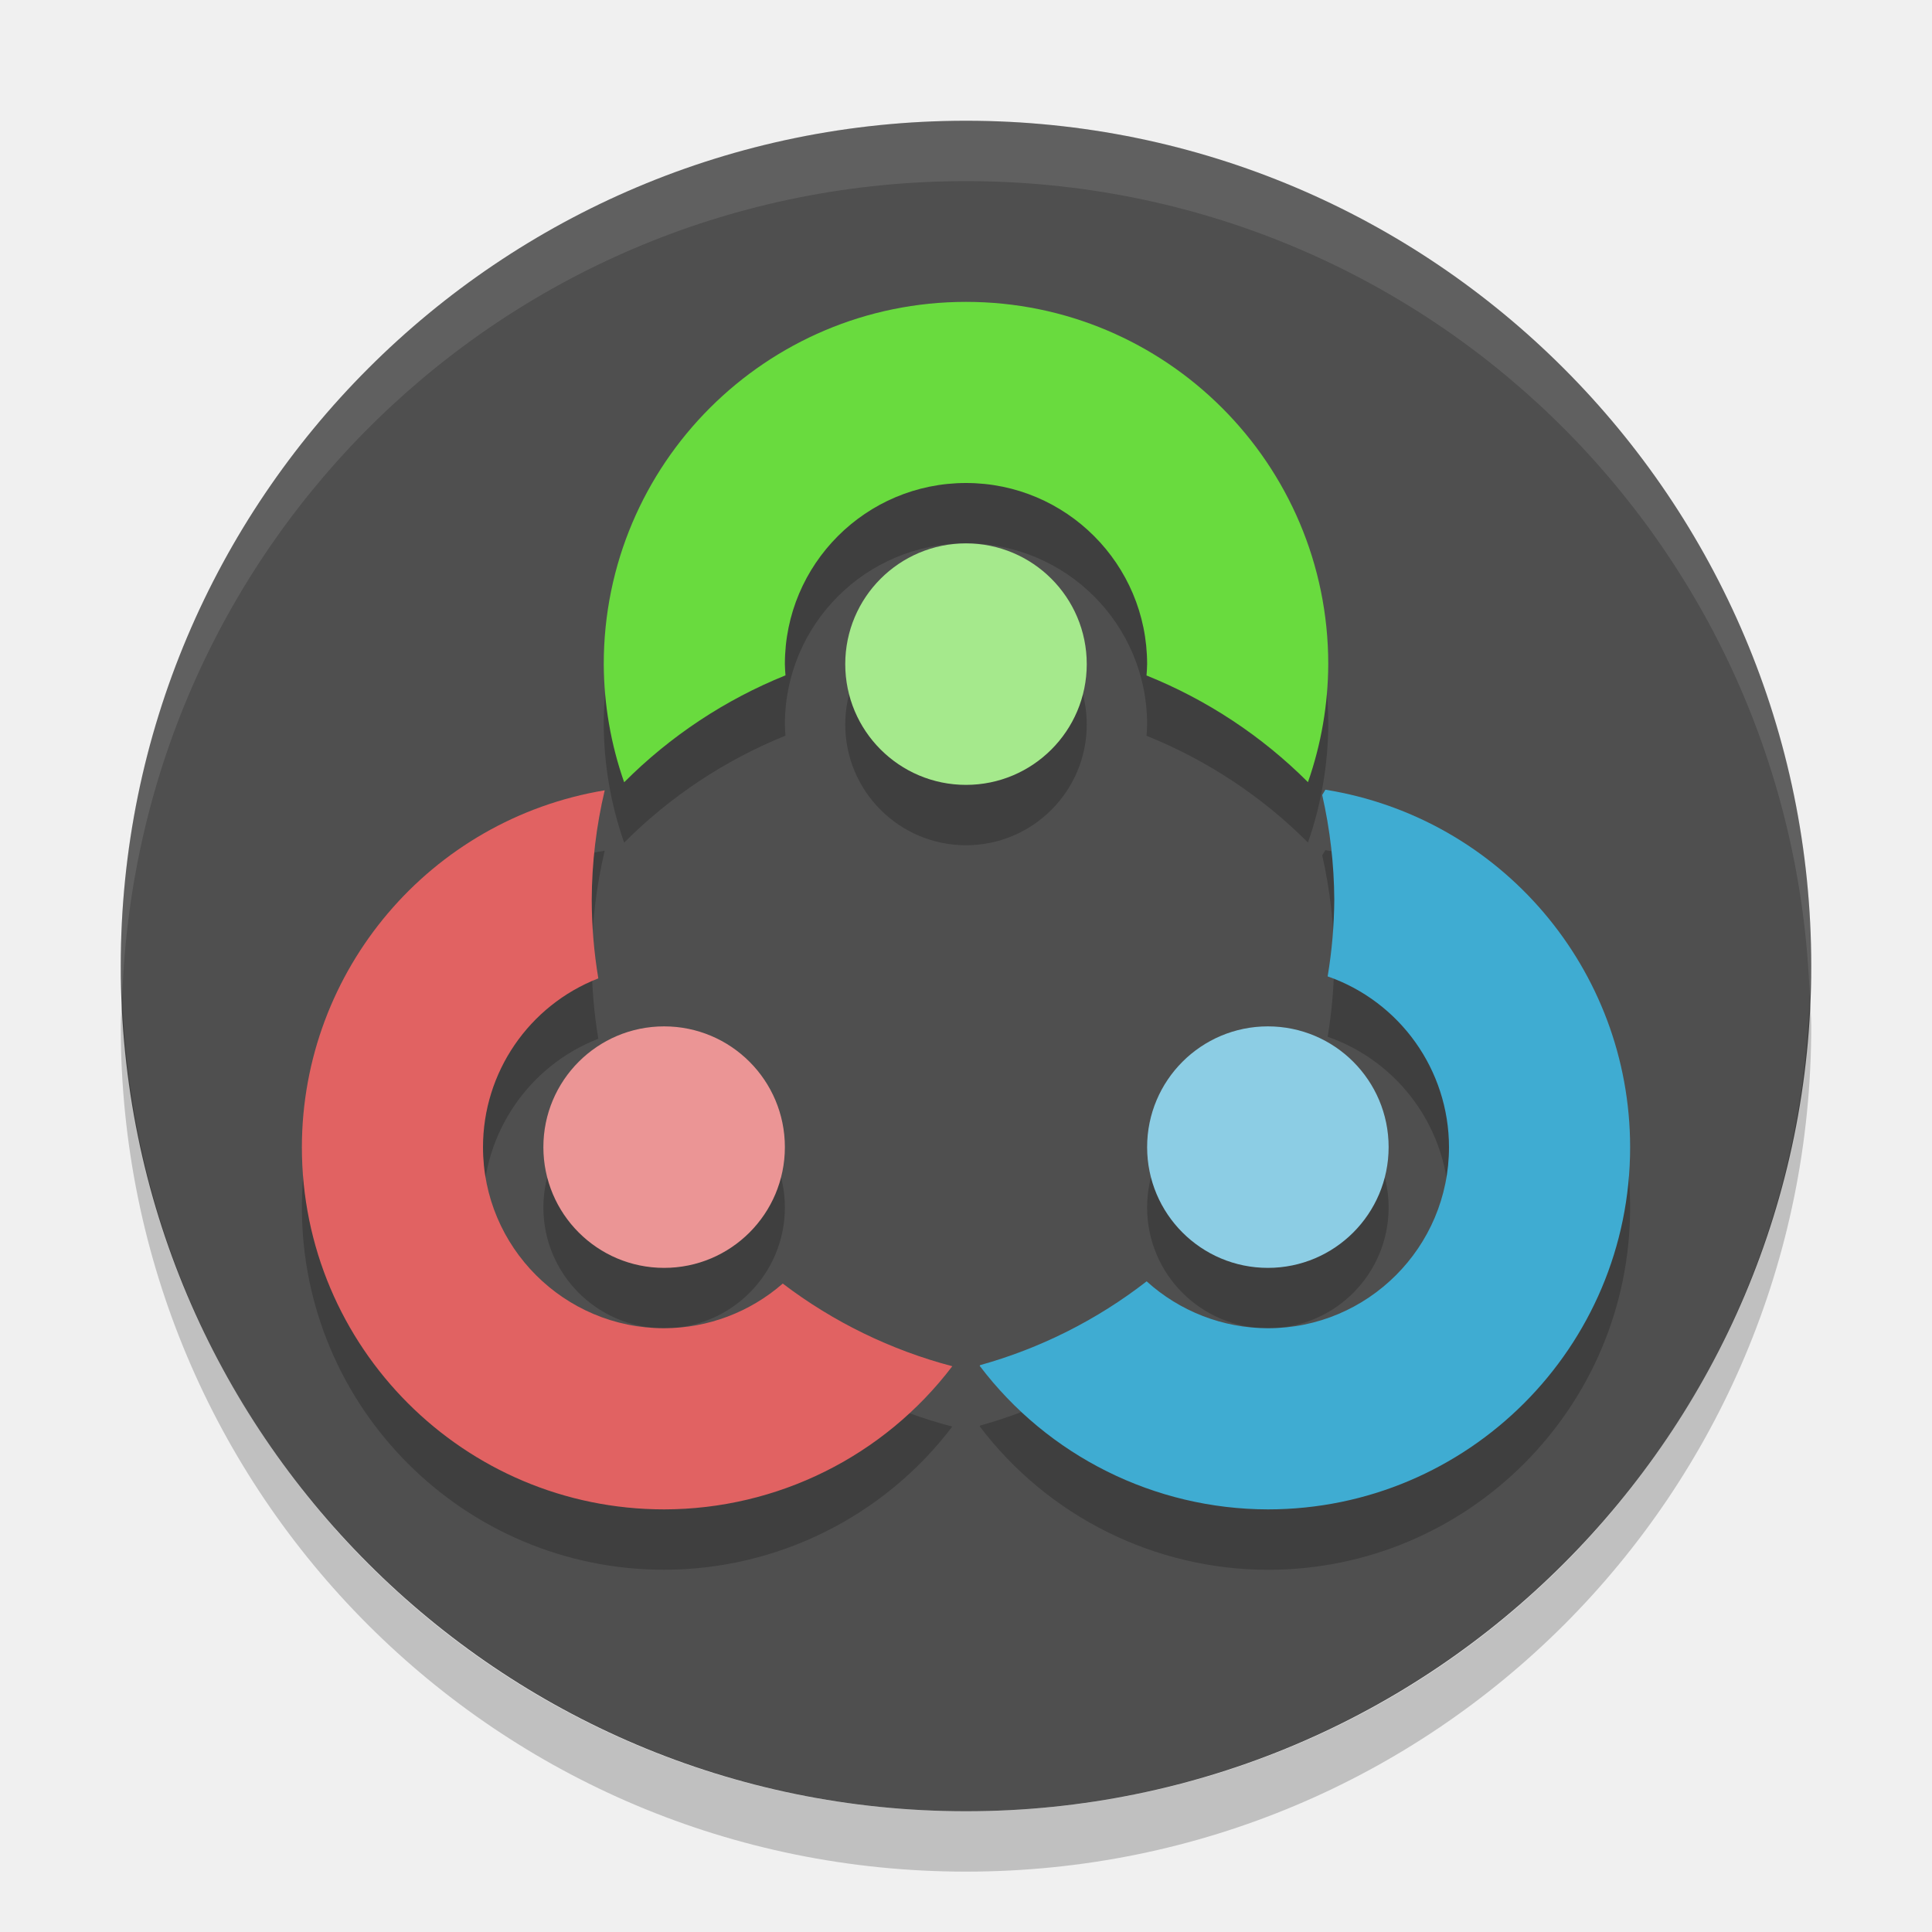
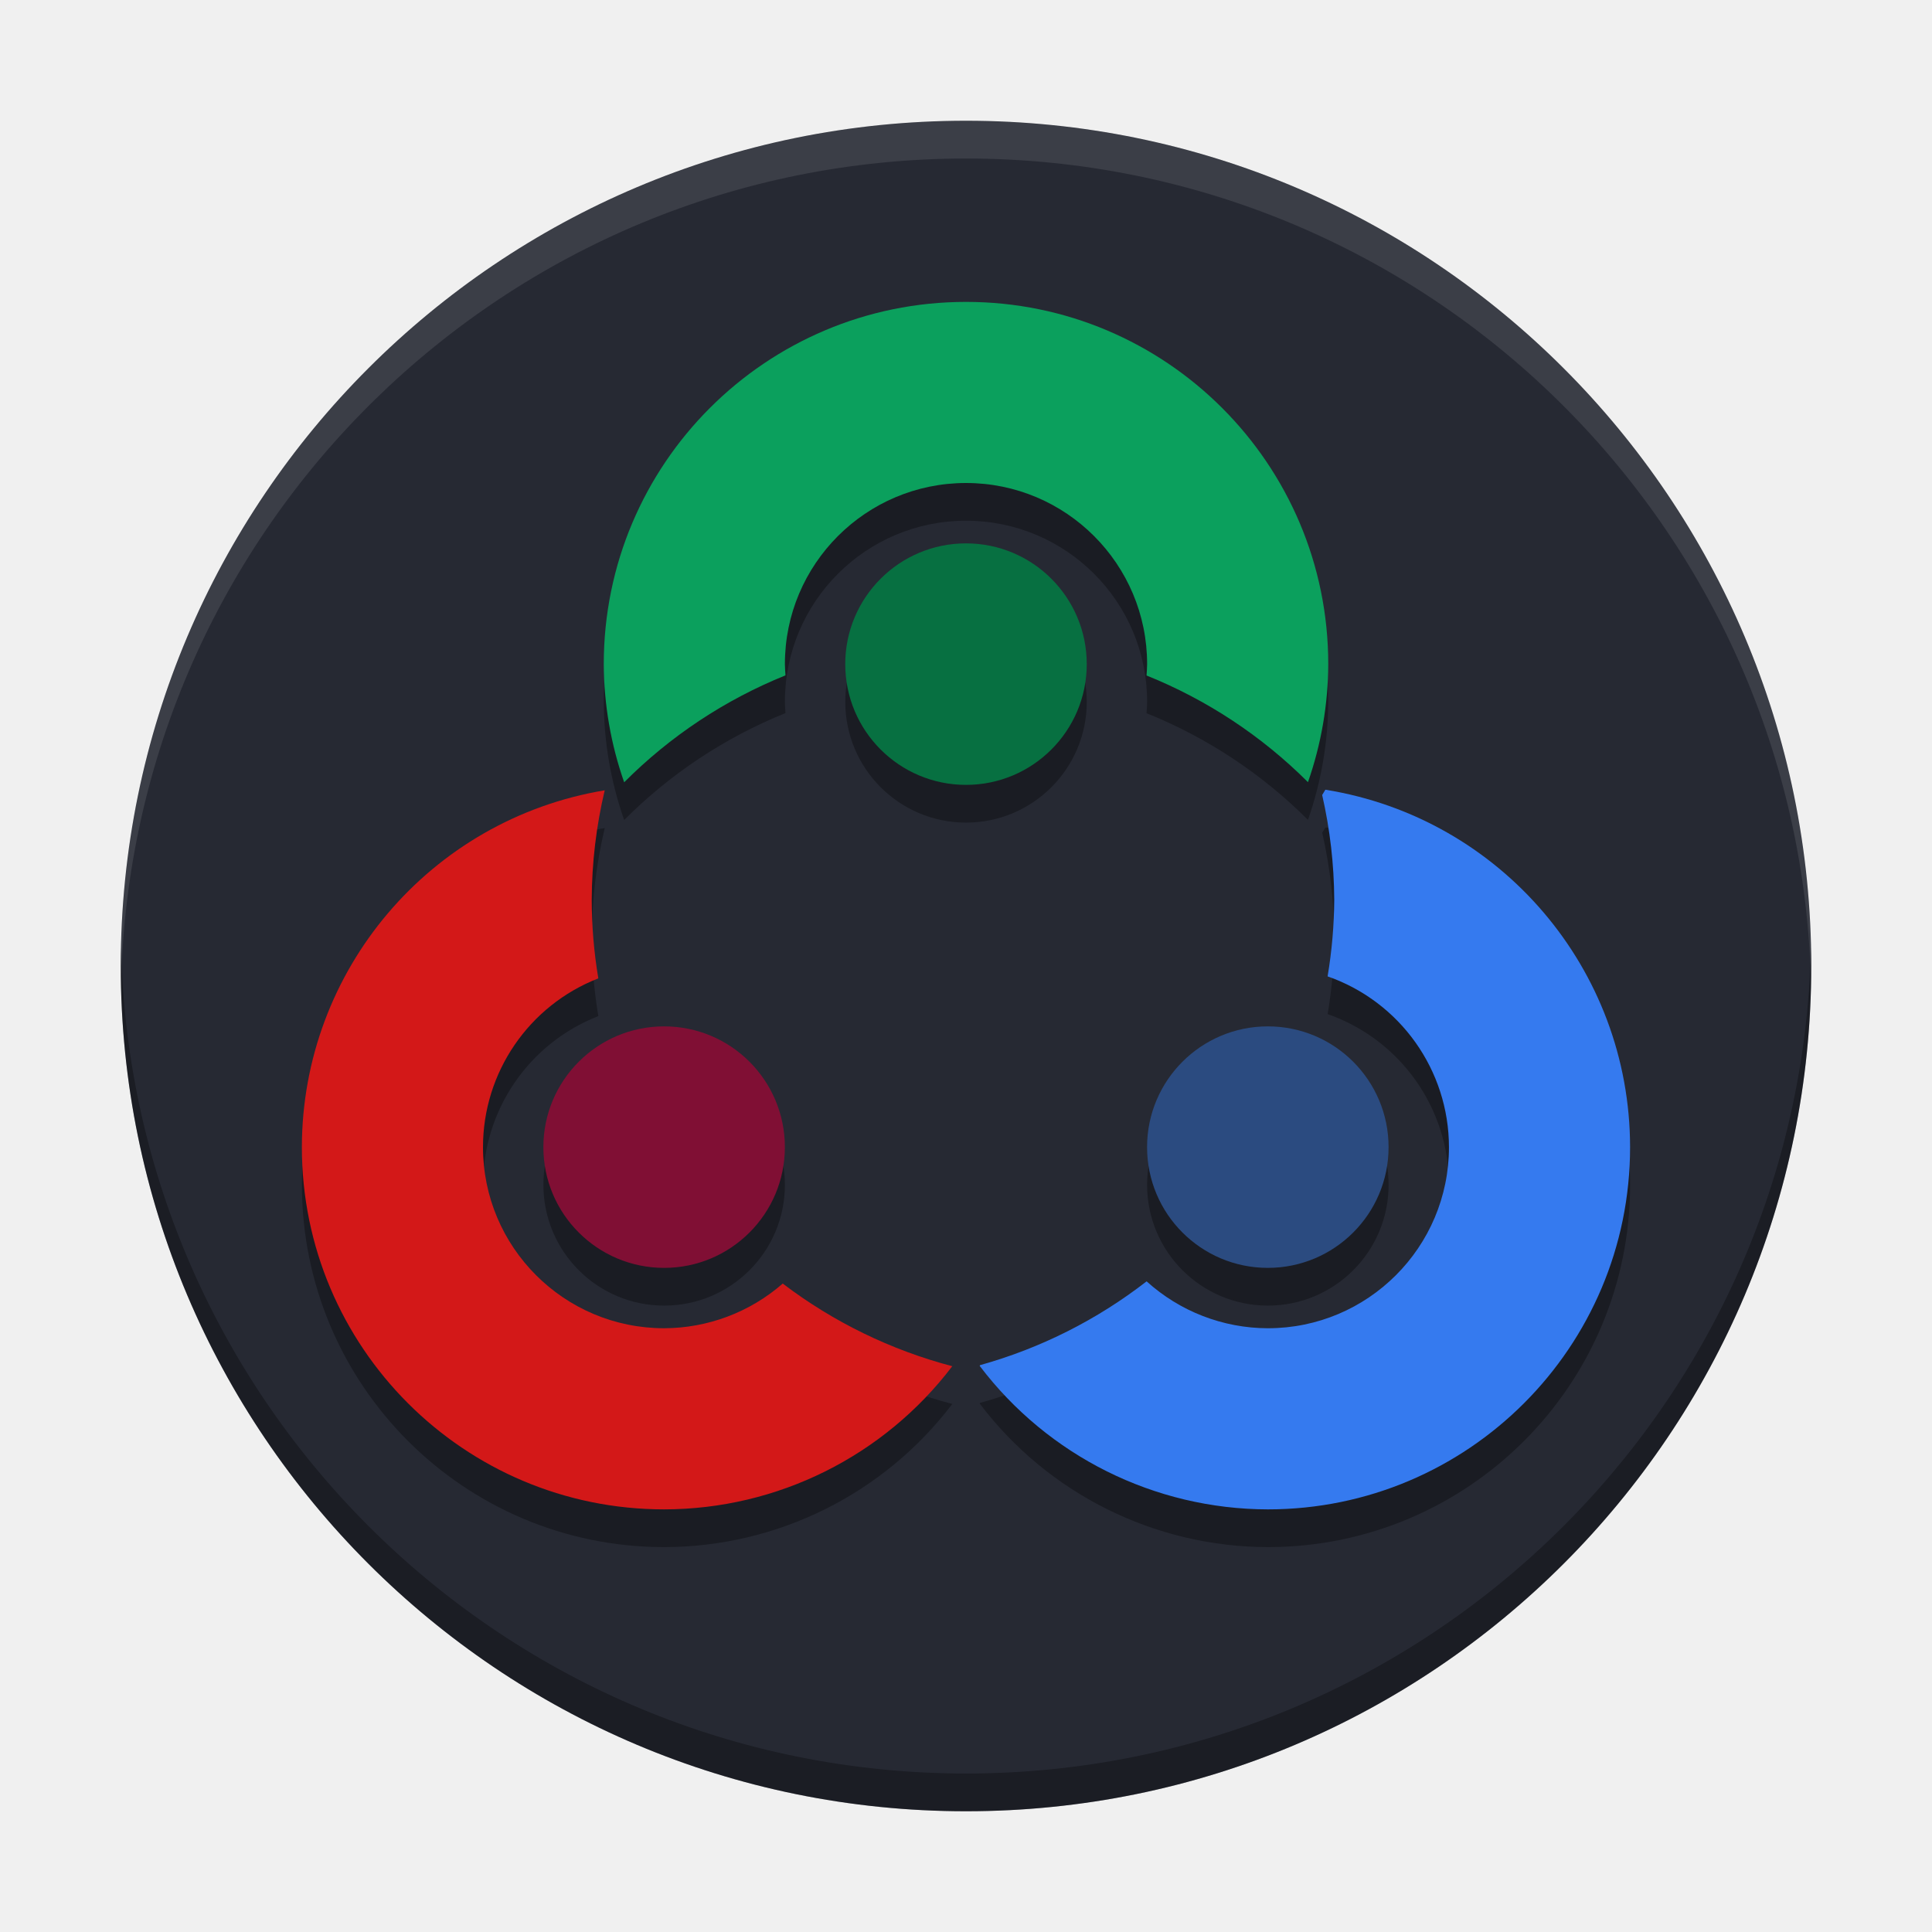
- <svg xmlns="http://www.w3.org/2000/svg" width="32" height="32" version="1">
-   <rect fill="#4f4f4f" width="28" height="28" x="2" y="2" rx="14" ry="14" />
-   <g opacity=".2" transform="translate(0,1)">
-     <path d="m21.953 13.08-0.053 0.088a8 8 0 0 1 0.199 1.732 8 8 0 0 1 -0.109 1.272 3 3 0 0 1 2.01 2.828 3 3 0 0 1 -3 3 3 3 0 0 1 -2.008 -0.777 8 8 0 0 1 -2.758 1.389l-0.008 0.012a6 6 0 0 0 4.774 2.377 6 6 0 0 0 6 -6 6 6 0 0 0 -5.047 -5.92z" />
-     <path d="m10.016 13.09a6 6 0 0 0 -5.016 5.91 6 6 0 0 0 6 6 6 6 0 0 0 4.773 -2.371 8 8 0 0 1 -2.808 -1.369 3 3 0 0 1 -1.965 0.74 3 3 0 0 1 -3 -3 3 3 0 0 1 1.91 -2.795 8 8 0 0 1 -0.109 -1.305 8 8 0 0 1 0.215 -1.81z" />
-     <path d="m16 5a6 6 0 0 0 -6 6 6 6 0 0 0 0.338 1.957 8 8 0 0 1 2.672 -1.772 3 3 0 0 1 -0.01 -0.186 3 3 0 0 1 3 -3 3 3 0 0 1 3 3 3 3 0 0 1 -0.01 0.188 8 8 0 0 1 2.674 1.768 6 6 0 0 0 0.336 -1.955 6 6 0 0 0 -6 -6z" />
-     <circle cx="16" cy="11" r="2" />
-     <circle cx="11" cy="19" r="2" />
-     <circle cx="21" cy="19" r="2" />
-   </g>
-   <path fill="#fff" opacity=".1" d="m16 2c-7.756 0-14 6.244-14 14 0 0.169 0.019 0.333 0.025 0.5 0.264-7.521 6.387-13.5 13.975-13.5 7.587 0 13.711 5.979 13.975 13.5 0.005-0.167 0.025-0.331 0.025-0.5 0-7.756-6.244-14-14-14z" />
-   <path opacity=".2" d="m2.025 16.5c-0.006 0.167-0.025 0.331-0.025 0.5 0 7.756 6.244 14 14 14s14-6.244 14-14c0-0.169-0.02-0.333-0.025-0.5-0.264 7.521-6.388 13.5-13.975 13.5-7.587 0-13.711-5.979-13.975-13.5z" />
-   <path fill="#3facd2" d="m21.953 13.08l-0.053 0.088a8 8 0 0 1 0.2 1.732 8 8 0 0 1 -0.11 1.272 3 3 0 0 1 2.01 2.828 3 3 0 0 1 -3 3 3 3 0 0 1 -2.008 -0.777 8 8 0 0 1 -2.758 1.388l-0.007 0.012a6 6 0 0 0 4.773 2.377 6 6 0 0 0 6 -6 6 6 0 0 0 -5.047 -5.92z" />
-   <path fill="#e16262" d="m10.016 13.09a6 6 0 0 0 -5.016 5.91 6 6 0 0 0 6 6 6 6 0 0 0 4.773 -2.371 8 8 0 0 1 -2.808 -1.369 3 3 0 0 1 -1.965 0.74 3 3 0 0 1 -3 -3 3 3 0 0 1 1.91 -2.795 8 8 0 0 1 -0.109 -1.305 8 8 0 0 1 0.215 -1.81z" />
-   <path fill="#69db3e" d="m16 5a6 6 0 0 0 -6 6 6 6 0 0 0 0.338 1.957 8 8 0 0 1 2.672 -1.771 3 3 0 0 1 -0.01 -0.186 3 3 0 0 1 3 -3 3 3 0 0 1 3 3 3 3 0 0 1 -0.01 0.188 8 8 0 0 1 2.674 1.767 6 6 0 0 0 0.336 -1.955 6 6 0 0 0 -6 -6z" />
-   <circle fill="#a5e98c" cx="16" cy="11" r="2" />
-   <circle fill="#eb9595" cx="11" cy="19" r="2" />
-   <circle fill="#8ccde4" cx="21" cy="19" r="2" />
+ <svg xmlns="http://www.w3.org/2000/svg" width="512" height="512" version="1.1" viewBox="0 0 384 384">
+   <path d="m360 192c0-92.781-75.215-168-168-168-92.781 0-168 75.215-168 168 0 92.781 75.215 168 168 168 92.781 0 168-75.215 168-168z" fill="#262933" />
+   <path d="m192 67.504c-39.762 0-71.996 32.234-71.996 71.996 0.035 8 1.406 15.938 4.055 23.484 9.145-9.176 20.051-16.403 32.062-21.25-0.062-0.742-0.102-1.488-0.117-2.234 0-19.883 16.117-36 35.996-36 19.883 0 36 16.117 36 36-0.016 0.754-0.055 1.507-0.117 2.257 12.016 4.832 22.93 12.043 32.086 21.204 2.637-7.543 4-15.469 4.031-23.461 0-39.762-32.234-71.996-72-71.996zm0.004 47.996c-13.254 0-24 10.746-24 24s10.746 24 24 24 24-10.746 24-24-10.746-24-24-24zm71.433 48.961-0.636 1.055c1.555 6.82 2.359 13.789 2.398 20.785-0.031 5.113-0.472 10.219-1.32 15.262 14.43 5.047 24.101 18.652 24.12 33.938 0 19.883-16.117 36-36 36-8.91-0.019-17.492-3.343-24.094-9.324-9.848 7.648-21.089 13.304-33.097 16.655l-0.082 0.145c13.586 17.934 34.772 28.484 57.272 28.523 39.766 0 72-32.238 72-72-0.023-35.332-25.68-65.426-60.562-71.039zm-143.24 0.122c-34.691 5.766-60.141 35.75-60.192 70.917 0 39.762 32.234 72 72 72 22.484-0.019 43.672-10.547 57.274-28.453-12.203-3.207-23.653-8.789-33.696-16.425-6.535 5.703-14.906 8.855-23.578 8.878-19.883 0-36-16.117-36-36 0-14.836 9.102-28.152 22.922-33.539-0.867-5.176-1.305-10.415-1.312-15.661 0.031-7.316 0.895-14.601 2.583-21.718zm11.808 46.917c-13.254 0-24 10.746-24 24s10.746 24 24 24 24-10.746 24-24-10.746-24-24-24zm119.99 0c-13.254 0-24 10.746-24 24s10.746 24 24 24c13.258 0 24-10.746 24-24s-10.742-24-24-24z" opacity=".31" />
+   <path d="m263.43 156.96-0.637 1.055c1.555 6.82 2.359 13.789 2.398 20.785-0.031 5.113-0.473 10.219-1.32 15.262 14.43 5.047 24.102 18.652 24.121 33.938 0 19.883-16.117 36-36 36-8.91-0.019-17.492-3.344-24.094-9.324-9.848 7.648-21.09 13.305-33.098 16.656l-0.082 0.145c13.586 17.934 34.773 28.484 57.273 28.523 39.766 0 72-32.238 72-72-0.023-35.332-25.68-65.426-60.562-71.039z" fill="#357aef" />
+   <path d="m120.19 157.08c-34.691 5.766-60.141 35.75-60.191 70.918 0 39.762 32.234 72 72 72 22.484-0.019 43.672-10.547 57.273-28.453-12.203-3.207-23.652-8.789-33.695-16.426-6.535 5.703-14.906 8.855-23.578 8.879-19.883 0-36-16.117-36-36 0-14.836 9.102-28.152 22.922-33.539-0.867-5.176-1.305-10.414-1.312-15.66 0.031-7.316 0.895-14.602 2.582-21.719z" fill="#d31818" />
+   <path d="m192 60.004c-39.762 0-71.996 32.234-71.996 71.996 0.035 8 1.406 15.938 4.055 23.484 9.145-9.176 20.051-16.402 32.062-21.25-0.062-0.742-0.102-1.488-0.117-2.234 0-19.883 16.117-36 35.996-36 19.883 0 36 16.117 36 36-0.016 0.754-0.055 1.508-0.117 2.258 12.016 4.832 22.93 12.043 32.086 21.203 2.637-7.543 4-15.469 4.031-23.461 0-39.762-32.234-71.996-72-71.996z" fill="#0ba05d" />
+   <path d="m216 132c0 13.254-10.746 24-24 24s-24-10.746-24-24 10.746-24 24-24 24 10.746 24 24z" fill="#077041" />
+   <path d="m156 228c0 13.254-10.746 24-24 24s-24-10.746-24-24 10.746-24 24-24 24 10.746 24 24z" fill="#800f34" />
+   <path d="m275.99 228c0 13.254-10.742 24-24 24-13.254 0-24-10.746-24-24s10.746-24 24-24c13.258 0 24 10.746 24 24z" fill="#2b4b80" />
+   <path transform="scale(.75)" d="m256.01 32.01c-123.71 0-224 100.29-224 224 0 1.672 0.028 3.337 0.064 5 2.66-121.4 101.9-219 223.93-219s221.27 97.598 223.93 219c0.036-1.663 0.062-3.328 0.062-5 0-123.71-100.29-224-223.99-224z" fill="#fff" fill-opacity=".977" opacity=".1" />
+   <path transform="scale(.75)" d="m32.074 251.01c-0.036 1.663-0.064 3.328-0.064 5 0 123.71 100.29 223.99 224 223.99 123.71 0 223.99-100.29 223.99-223.99 0-1.672-0.026-3.337-0.062-5-2.66 121.4-101.9 218.99-223.93 218.99-122.04 0-221.27-97.596-223.93-218.99z" opacity=".3" stroke-width="1.333" />
</svg>
